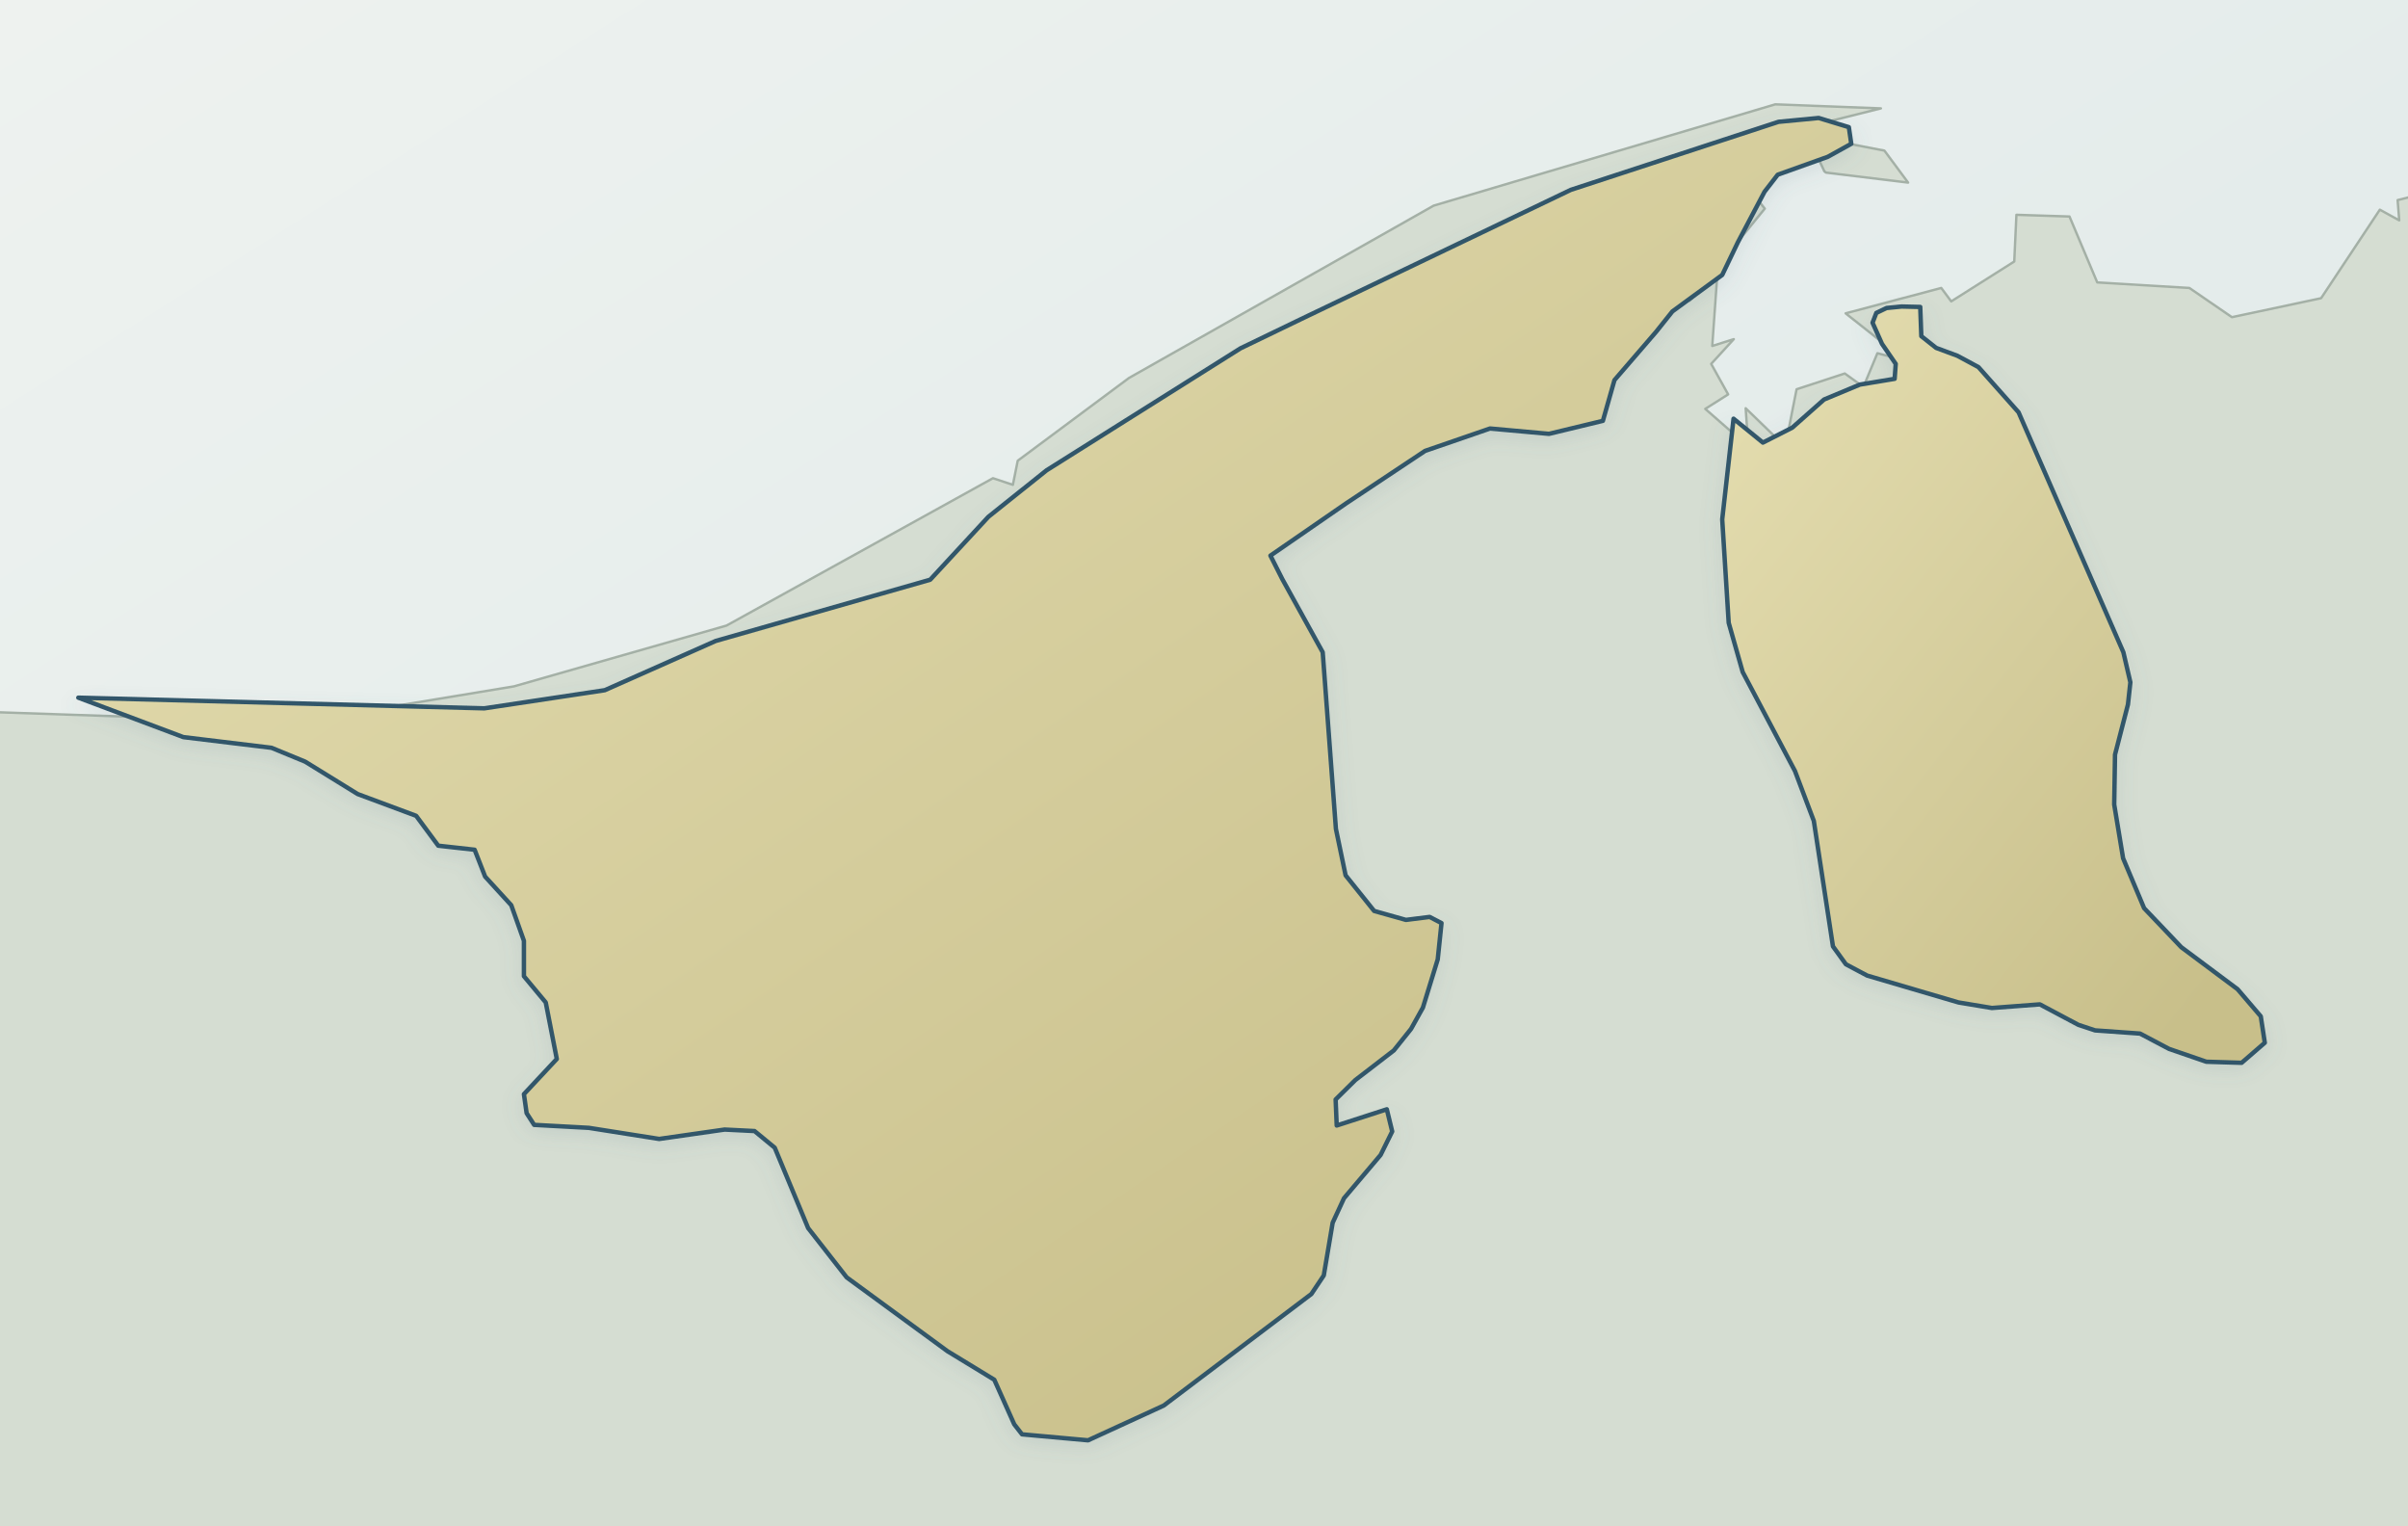
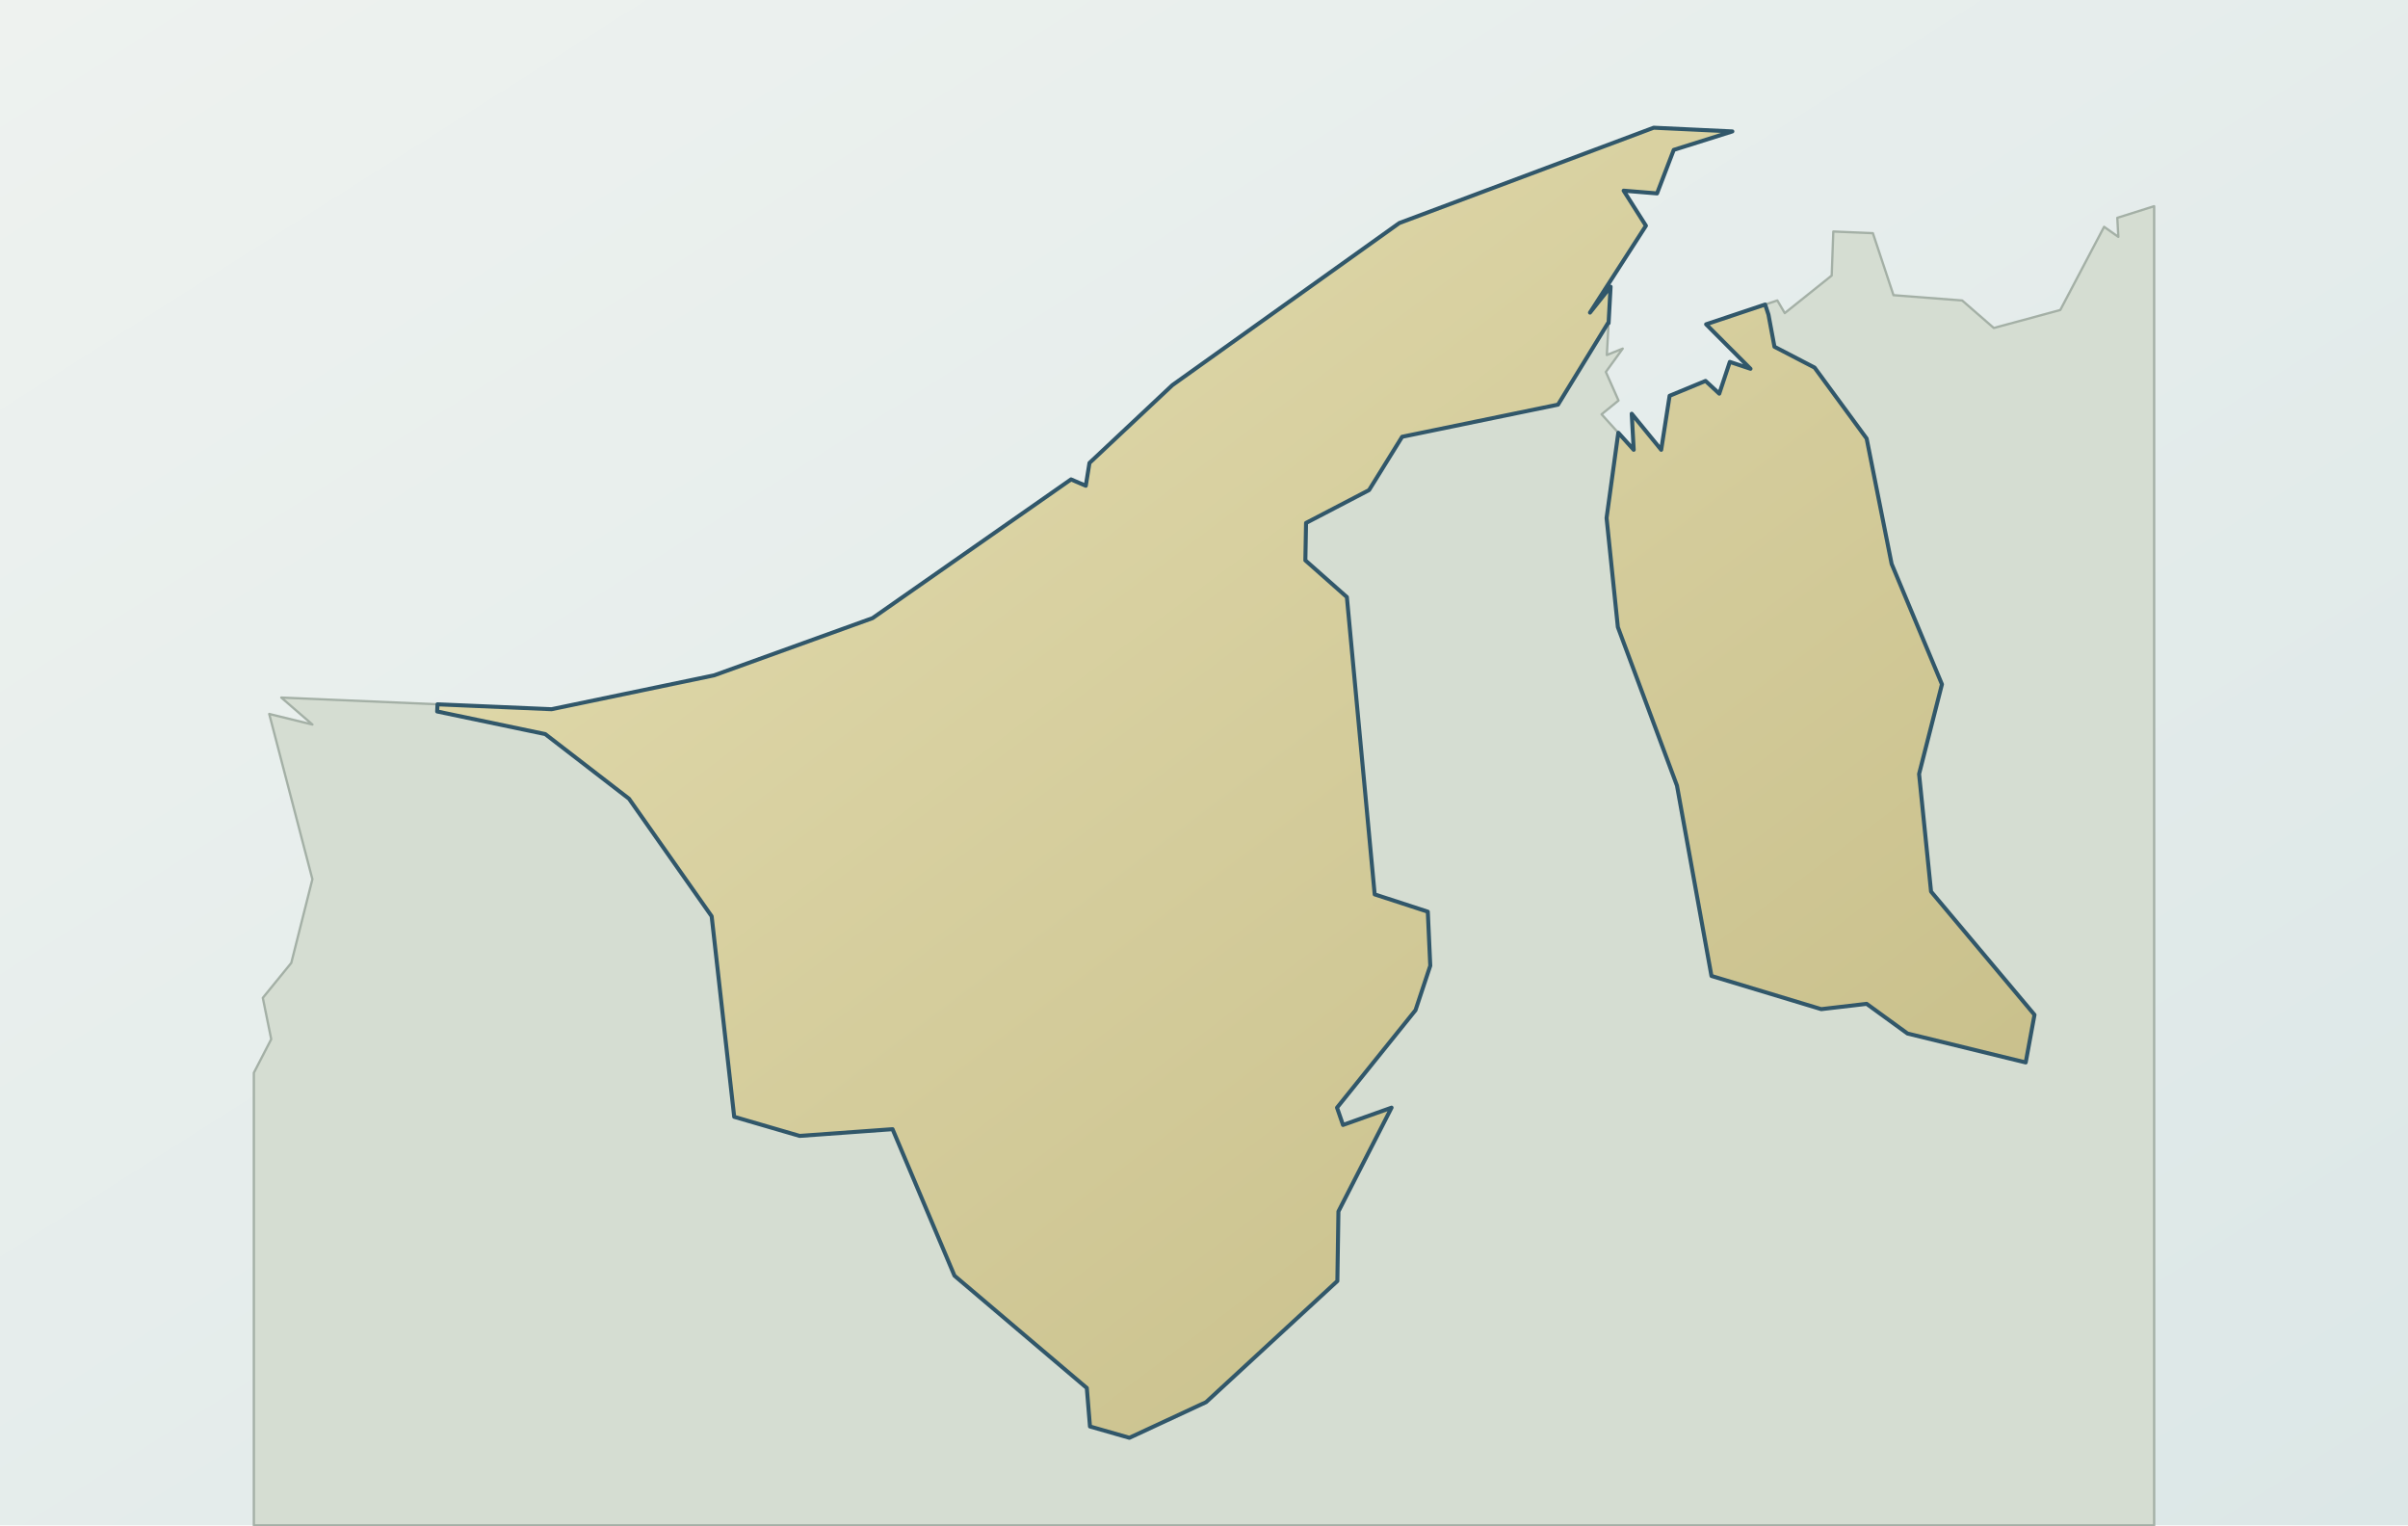
- <svg xmlns="http://www.w3.org/2000/svg" viewBox="0 0 1200 760" role="img" aria-label="Map of Brunei Darussalam and surrounding Sarawak" data-map-style="journey-atlas-map-v3-clean-background" data-map-projection="country-json-bounds-v1">
+ <svg xmlns="http://www.w3.org/2000/svg" viewBox="0 0 1200 760" role="img" aria-label="Map of Brunei Darussalam and surrounding Sarawak" data-map-style="journey-atlas-map-v1" data-map-projection="local-equirectangular-fit-v1">
  <defs>
    <linearGradient id="sea" x1="0" y1="0" x2="1" y2="1">
      <stop offset="0" stop-color="#eef2ef" />
      <stop offset=".55" stop-color="#e4eceb" />
      <stop offset="1" stop-color="#dce7e7" />
    </linearGradient>
-     <linearGradient id="land" x1=".12" y1=".08" x2=".88" y2=".92">
+     <linearGradient id="country" x1=".12" y1=".08" x2=".88" y2=".92">
      <stop offset="0" stop-color="#e2dbad" />
      <stop offset=".52" stop-color="#d4cc9b" />
      <stop offset="1" stop-color="#c8bf8a" />
    </linearGradient>
-     <filter id="shadow" x="-10%" y="-10%" width="120%" height="120%">
-       <feGaussianBlur in="SourceAlpha" stdDeviation="4" result="b" />
-       <feOffset in="b" dy="3" result="o" />
-       <feColorMatrix in="o" type="matrix" values="0 0 0 0 .12 0 0 0 0 .22 0 0 0 0 .28 0 0 0 .14 0" />
-       <feBlend in="SourceGraphic" mode="normal" />
-     </filter>
  </defs>
  <rect width="1200" height="760" fill="url(#sea)" />
-   <g transform="matrix(1.342544 0 0 1.062654 -221.6902 -15.6047)">
-     <path d="M 126.5,534.5 L 135.2,517.8 L 131.0,497.2 L 145.2,479.8 L 155.7,438.1 L 134.2,355.7 L 155.7,361.0 L 140.2,347.6 L 274.9,353.4 L 355.9,336.5 L 434.8,308.0 L 533.7,238.9 L 541.1,242.0 L 542.9,230.7 L 584.2,191.9 L 697.3,111.1 L 824.1,63.6 L 863.3,65.5 L 834.1,74.7 L 825.8,96.4 L 809.1,95.0 L 820.2,112.5 L 792.3,155.7 L 802.6,142.9 L 800.7,176.9 L 808.7,173.7 L 800.3,185.3 L 806.6,199.6 L 798.1,206.4 L 814.1,224.1 L 813.1,206.1 L 827.8,224.1 L 832.0,197.2 L 849.9,189.8 L 856.8,196.1 L 862.0,180.3 L 872.3,183.7 L 850.2,161.6 L 885.7,149.7 L 889.4,156.0 L 912.8,137.3 L 913.6,115.4 L 933.3,116.2 L 943.6,147.1 L 977.8,149.7 L 993.6,163.4 L 1026.7,154.5 L 1048.5,113.0 L 1055.7,118.0 L 1055.1,108.5 L 1073.5,102.7 L 1073.5,760.0 L 126.5,760.0 L 126.5,534.5 Z M 842.9,95.6 L 842.3,95.0 L 836.2,78.4 L 864.6,85.3 L 873.4,100.3 L 842.9,95.6 Z" fill="#d5ddd2" fill-rule="evenodd" stroke="#a4b0a6" stroke-width="1.2" vector-effect="non-scaling-stroke" stroke-linejoin="round" />
-   </g>
-   <g filter="url(#shadow)" transform="matrix(1.342544 0 0 1.062654 -221.6902 -15.6047)">
-     <path d="M 779.9,170.2 L 764.4,192.9 L 760.1,212.0 L 740.1,218.1 L 718.2,215.6 L 694.1,226.1 L 664.8,250.7 L 636.7,275.2 L 641.1,286.2 L 656.1,320.5 L 661.0,403.3 L 664.6,425.1 L 675.2,441.8 L 687.0,446.0 L 695.8,444.6 L 700.2,447.5 L 698.8,464.5 L 693.3,487.1 L 688.9,497.1 L 682.5,507.2 L 668.2,521.1 L 660.9,530.2 L 661.3,542.4 L 679.9,534.8 L 681.9,545.2 L 677.6,556.2 L 664.0,576.5 L 659.8,588.0 L 656.5,612.7 L 651.9,621.4 L 597.1,673.7 L 569.0,690.0 L 544.5,687.2 L 541.6,682.5 L 534.2,661.6 L 516.8,648.2 L 479.4,613.6 L 465.1,590.5 L 452.7,552.8 L 445.2,545.0 L 434.1,544.3 L 409.8,548.7 L 383.7,543.5 L 363.4,542.1 L 360.6,536.6 L 359.6,527.7 L 371.8,511.2 L 367.7,484.7 L 359.6,472.4 L 359.6,455.8 L 354.9,439.1 L 345.2,425.7 L 341.3,413.1 L 327.8,411.2 L 319.6,397.2 L 297.9,387.0 L 278.4,371.8 L 265.9,365.3 L 233.2,360.3 L 194.2,341.8 L 344.9,346.8 L 389.6,338.3 L 430.8,315.2 L 489.6,294.0 L 510.4,286.5 L 532.0,257.0 L 553.6,235.2 L 625.6,178.0 L 647.9,164.4 L 748.2,103.7 L 825.3,71.8 L 840.2,70.0 L 851.4,74.3 L 852.3,82.1 L 843.6,88.2 L 825.0,96.6 L 820.1,104.6 L 810.2,128.3 L 804.4,143.6 L 785.9,160.7 Z" fill="url(#land)" stroke="#31576a" stroke-width="2.2" vector-effect="non-scaling-stroke" stroke-linejoin="round" />
-     <path d="M 877.9,158.6 L 878.3,172.3 L 883.8,177.8 L 891.7,181.5 L 899.5,186.8 L 914.4,208.0 L 953.3,320.5 L 955.9,334.6 L 955.0,345.0 L 950.2,368.5 L 949.9,391.9 L 953.2,417.1 L 961.0,440.5 L 974.8,458.8 L 995.7,478.5 L 1004.3,491.2 L 1005.8,503.6 L 997.2,513.0 L 984.1,512.5 L 970.3,506.5 L 959.5,499.3 L 942.8,497.8 L 936.6,495.2 L 922.3,485.6 L 904.5,487.3 L 892.1,484.7 L 858.2,472.1 L 850.3,466.8 L 845.5,458.4 L 838.4,399.6 L 831.4,376.2 L 812.0,329.8 L 806.8,306.7 L 804.4,258.2 L 808.6,211.0 L 819.5,222.2 L 830.4,215.2 L 842.2,202.0 L 855.5,195.0 L 868.4,192.3 L 868.8,185.3 L 863.7,175.9 L 860.2,166.0 L 861.6,161.4 L 865.4,159.1 L 871.0,158.4 L 877.7,158.6 Z" fill="url(#land)" stroke="#31576a" stroke-width="2.2" vector-effect="non-scaling-stroke" stroke-linejoin="round" />
-   </g>
+   <path d="M 135.16,517.77 L 130.97,497.18 L 145.16,479.77 L 155.68,438.07 L 134.16,355.72 L 155.69,361.00 L 140.17,347.56 L 274.86,353.36 L 355.88,336.48 L 434.82,307.98 L 533.74,238.86 L 541.09,242.02 L 542.92,230.67 L 584.23,191.90 L 697.33,111.13 L 824.11,63.63 L 863.30,65.48 L 834.09,74.68 L 825.77,96.37 L 809.13,95.00 L 820.23,112.47 L 792.35,155.75 L 802.62,142.85 L 800.75,176.88 L 808.67,173.69 L 800.26,185.32 L 806.57,199.55 L 798.13,206.42 L 814.14,224.11 L 813.15,206.15 L 827.84,224.11 L 832.03,197.20 L 849.94,189.79 L 856.78,196.14 L 862.04,180.31 L 872.34,183.74 L 850.22,161.57 L 885.72,149.70 L 889.42,156.01 L 912.81,137.29 L 913.61,115.35 L 933.33,116.18 L 943.60,147.07 L 977.82,149.71 L 993.59,163.42 L 1026.72,154.46 L 1048.55,113.01 L 1055.65,118.01 L 1055.13,108.53 L 1073.50,102.74 L 1073.50,760.00 L 126.50,760.00 L 126.50,534.52 L 135.16,517.77 Z" fill="#d5ddd2" fill-rule="evenodd" stroke="#a4b0a6" stroke-width="1.15" stroke-linejoin="round" />
+   <path d="M 355.88,336.48 L 434.82,307.98 L 533.74,238.86 L 541.09,242.02 L 542.92,230.67 L 584.23,191.90 L 697.33,111.13 L 824.11,63.63 L 863.30,65.48 L 834.09,74.68 L 825.77,96.37 L 809.13,95.00 L 820.23,112.47 L 792.35,155.75 L 802.62,142.85 L 801.62,160.99 L 801.33,160.97 L 776.42,201.61 L 698.74,217.62 L 682.25,244.19 L 650.86,260.55 L 650.51,279.19 L 671.20,297.49 L 673.26,319.51 L 675.62,344.73 L 677.98,369.95 L 680.34,395.18 L 682.70,420.40 L 685.06,445.62 L 711.53,454.24 L 712.76,481.16 L 705.40,503.32 L 666.29,551.88 L 669.27,560.50 L 693.47,551.88 L 666.99,603.60 L 666.46,638.26 L 601.05,698.60 L 562.82,716.37 L 543.18,710.74 L 541.60,691.56 L 475.66,635.62 L 444.80,562.61 L 398.50,565.96 L 365.88,556.45 L 354.65,456.53 L 313.44,397.94 L 271.70,365.75 L 217.86,354.49 L 218.02,350.92 L 274.86,353.36 L 355.88,336.48 Z M 813.15,206.15 L 827.84,224.11 L 832.03,197.20 L 849.94,189.79 L 856.78,196.14 L 862.04,180.31 L 872.34,183.74 L 850.22,161.57 L 879.63,151.73 L 881.29,156.75 L 884.28,172.76 L 904.27,183.14 L 930.22,218.50 L 942.67,280.95 L 967.75,340.95 L 956.35,385.63 L 962.32,444.21 L 1013.87,505.61 L 1009.49,529.36 L 950.57,514.94 L 930.22,500.16 L 907.60,502.80 L 852.89,486.26 L 835.70,391.44 L 806.24,312.44 L 800.62,258.08 L 806.46,215.61 L 814.14,224.11 L 813.15,206.15 Z" fill="url(#country)" fill-rule="evenodd" stroke="#31576a" stroke-width="2.0" stroke-linejoin="round" />
</svg>
